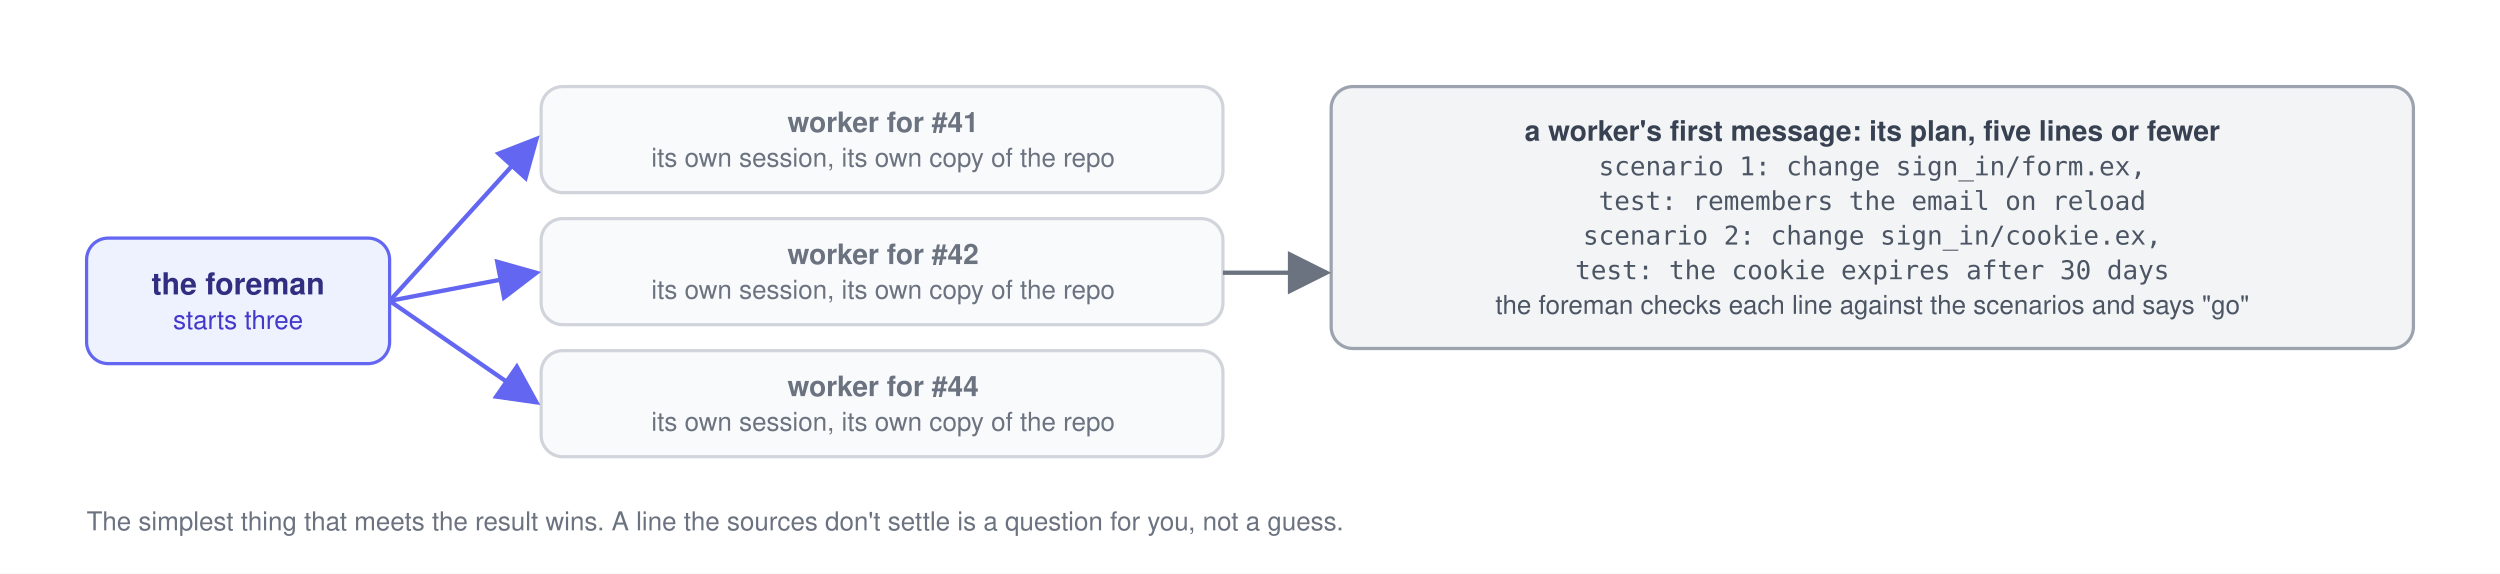
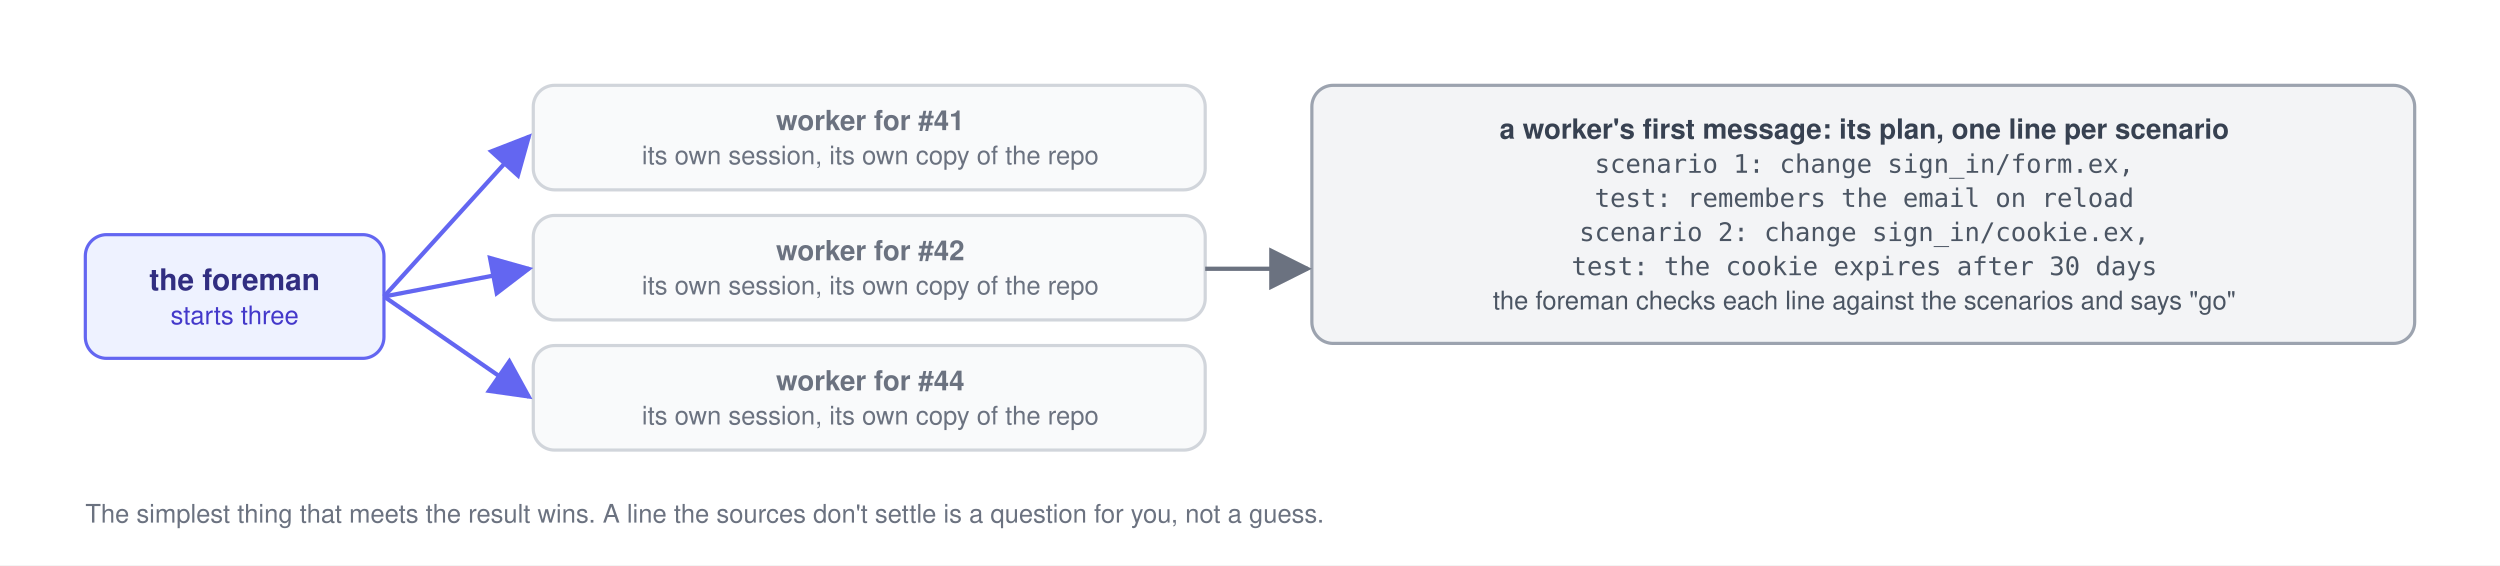
- <svg xmlns="http://www.w3.org/2000/svg" width="1155" height="265" viewBox="0 0 1155 265" font-family="-apple-system, Segoe UI, Helvetica, Arial, sans-serif" font-size="14">
-   <rect width="1155" height="265" fill="#ffffff" />
+ <svg xmlns="http://www.w3.org/2000/svg" width="1172" height="265" viewBox="0 0 1172 265" font-family="-apple-system, Segoe UI, Helvetica, Arial, sans-serif" font-size="14">
+   <rect width="1172" height="265" fill="#ffffff" />
  <defs>
    <marker id="m16a34a" markerWidth="10" markerHeight="10" refX="9" refY="5" orient="auto">
      <path d="M0,0 L10,5 L0,10 z" fill="#16a34a" />
    </marker>
    <marker id="m6366f1" markerWidth="10" markerHeight="10" refX="9" refY="5" orient="auto">
      <path d="M0,0 L10,5 L0,10 z" fill="#6366f1" />
    </marker>
    <marker id="m6b7280" markerWidth="10" markerHeight="10" refX="9" refY="5" orient="auto">
      <path d="M0,0 L10,5 L0,10 z" fill="#6b7280" />
    </marker>
    <marker id="md97706" markerWidth="10" markerHeight="10" refX="9" refY="5" orient="auto">
      <path d="M0,0 L10,5 L0,10 z" fill="#d97706" />
    </marker>
    <marker id="mdb2777" markerWidth="10" markerHeight="10" refX="9" refY="5" orient="auto">
      <path d="M0,0 L10,5 L0,10 z" fill="#db2777" />
    </marker>
    <marker id="mdc2626" markerWidth="10" markerHeight="10" refX="9" refY="5" orient="auto">
      <path d="M0,0 L10,5 L0,10 z" fill="#dc2626" />
    </marker>
  </defs>
  <rect x="40" y="110" width="140" height="58" rx="10" fill="#eef2ff" stroke="#6366f1" stroke-width="1.5" />
  <text x="110" y="136" text-anchor="middle" font-size="14" font-weight="600" fill="#312e81">the foreman</text>
  <text x="110" y="152" text-anchor="middle" font-size="12" fill="#4338ca">starts three</text>
  <rect x="250" y="40" width="315" height="49" rx="10" fill="#f9fafb" stroke="#d1d5db" stroke-width="1.5" />
  <text x="408" y="61" text-anchor="middle" font-size="13" font-weight="600" fill="#6b7280">worker for #41</text>
  <text x="408" y="77" text-anchor="middle" font-size="12" fill="#6b7280">its own session, its own copy of the repo</text>
  <rect x="250" y="101" width="315" height="49" rx="10" fill="#f9fafb" stroke="#d1d5db" stroke-width="1.5" />
  <text x="408" y="122" text-anchor="middle" font-size="13" font-weight="600" fill="#6b7280">worker for #42</text>
  <text x="408" y="138" text-anchor="middle" font-size="12" fill="#6b7280">its own session, its own copy of the repo</text>
  <rect x="250" y="162" width="315" height="49" rx="10" fill="#f9fafb" stroke="#d1d5db" stroke-width="1.5" />
  <text x="408" y="183" text-anchor="middle" font-size="13" font-weight="600" fill="#6b7280">worker for #44</text>
  <text x="408" y="199" text-anchor="middle" font-size="12" fill="#6b7280">its own session, its own copy of the repo</text>
  <line x1="180" y1="139" x2="248" y2="64" stroke="#6366f1" stroke-width="2" marker-end="url(#m6366f1)" />
  <line x1="180" y1="139" x2="248" y2="126" stroke="#6366f1" stroke-width="2" marker-end="url(#m6366f1)" />
  <line x1="180" y1="139" x2="248" y2="186" stroke="#6366f1" stroke-width="2" marker-end="url(#m6366f1)" />
-   <rect x="615" y="40" width="500" height="121" rx="10" fill="#f3f4f6" stroke="#9ca3af" stroke-width="1.5" />
-   <text x="865" y="65" text-anchor="middle" font-size="13" font-weight="600" fill="#374151">a worker's first message: its plan, five lines or fewer</text>
-   <text x="865" y="81" text-anchor="middle" font-size="12" font-family="Menlo, Consolas, monospace" fill="#4b5563">scenario 1: change sign_in/form.ex,</text>
-   <text x="865" y="97" text-anchor="middle" font-size="12" font-family="Menlo, Consolas, monospace" fill="#4b5563">  test: remembers the email on reload</text>
-   <text x="865" y="113" text-anchor="middle" font-size="12" font-family="Menlo, Consolas, monospace" fill="#4b5563">scenario 2: change sign_in/cookie.ex,</text>
-   <text x="865" y="129" text-anchor="middle" font-size="12" font-family="Menlo, Consolas, monospace" fill="#4b5563">  test: the cookie expires after 30 days</text>
-   <text x="865" y="145" text-anchor="middle" font-size="12" fill="#4b5563">the foreman checks each line against the scenarios and says "go"</text>
+   <rect x="615" y="40" width="517" height="121" rx="10" fill="#f3f4f6" stroke="#9ca3af" stroke-width="1.5" />
+   <text x="874" y="65" text-anchor="middle" font-size="13" font-weight="600" fill="#374151">a worker's first message: its plan, one line per scenario</text>
+   <text x="874" y="81" text-anchor="middle" font-size="12" font-family="Menlo, Consolas, monospace" fill="#4b5563">scenario 1: change sign_in/form.ex,</text>
+   <text x="874" y="97" text-anchor="middle" font-size="12" font-family="Menlo, Consolas, monospace" fill="#4b5563">  test: remembers the email on reload</text>
+   <text x="874" y="113" text-anchor="middle" font-size="12" font-family="Menlo, Consolas, monospace" fill="#4b5563">scenario 2: change sign_in/cookie.ex,</text>
+   <text x="874" y="129" text-anchor="middle" font-size="12" font-family="Menlo, Consolas, monospace" fill="#4b5563">  test: the cookie expires after 30 days</text>
+   <text x="874" y="145" text-anchor="middle" font-size="12" fill="#4b5563">the foreman checks each line against the scenarios and says "go"</text>
  <line x1="565" y1="126" x2="613" y2="126" stroke="#6b7280" stroke-width="2" marker-end="url(#m6b7280)" />
  <text x="40" y="245" text-anchor="start" font-size="12" fill="#6b7280">The simplest thing that meets the result wins. A line the sources don't settle is a question for you, not a guess.</text>
</svg>
